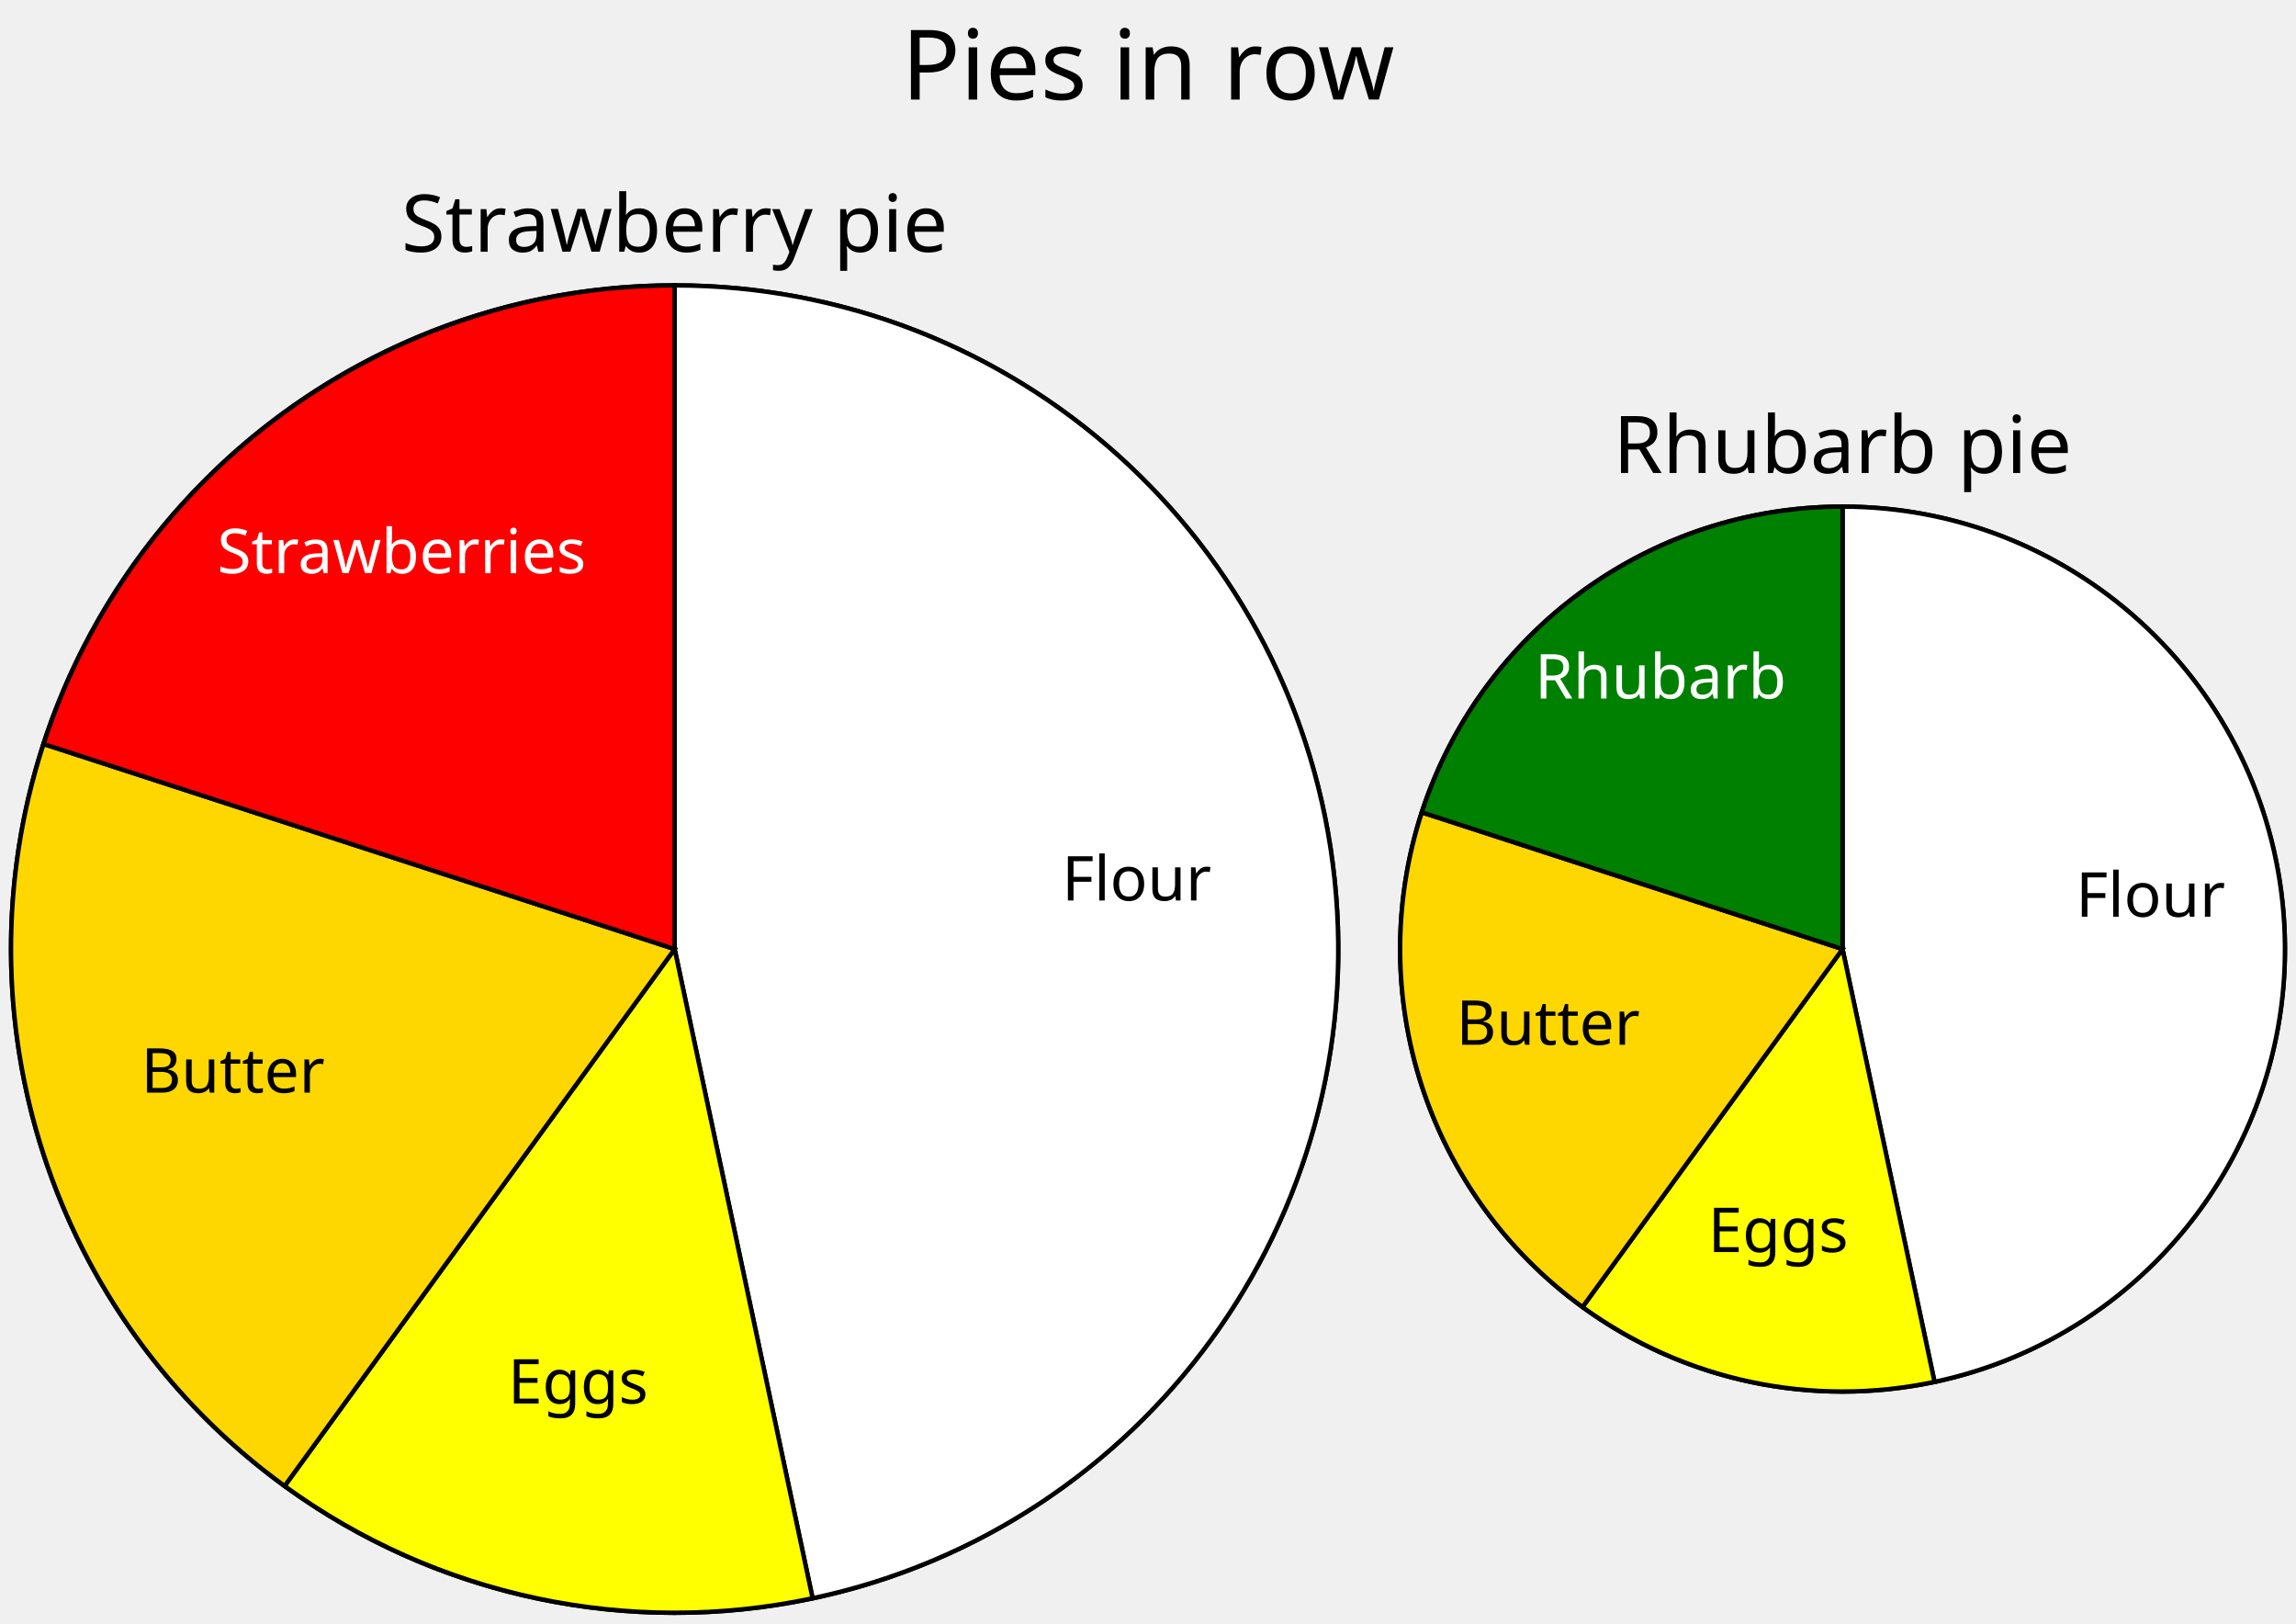
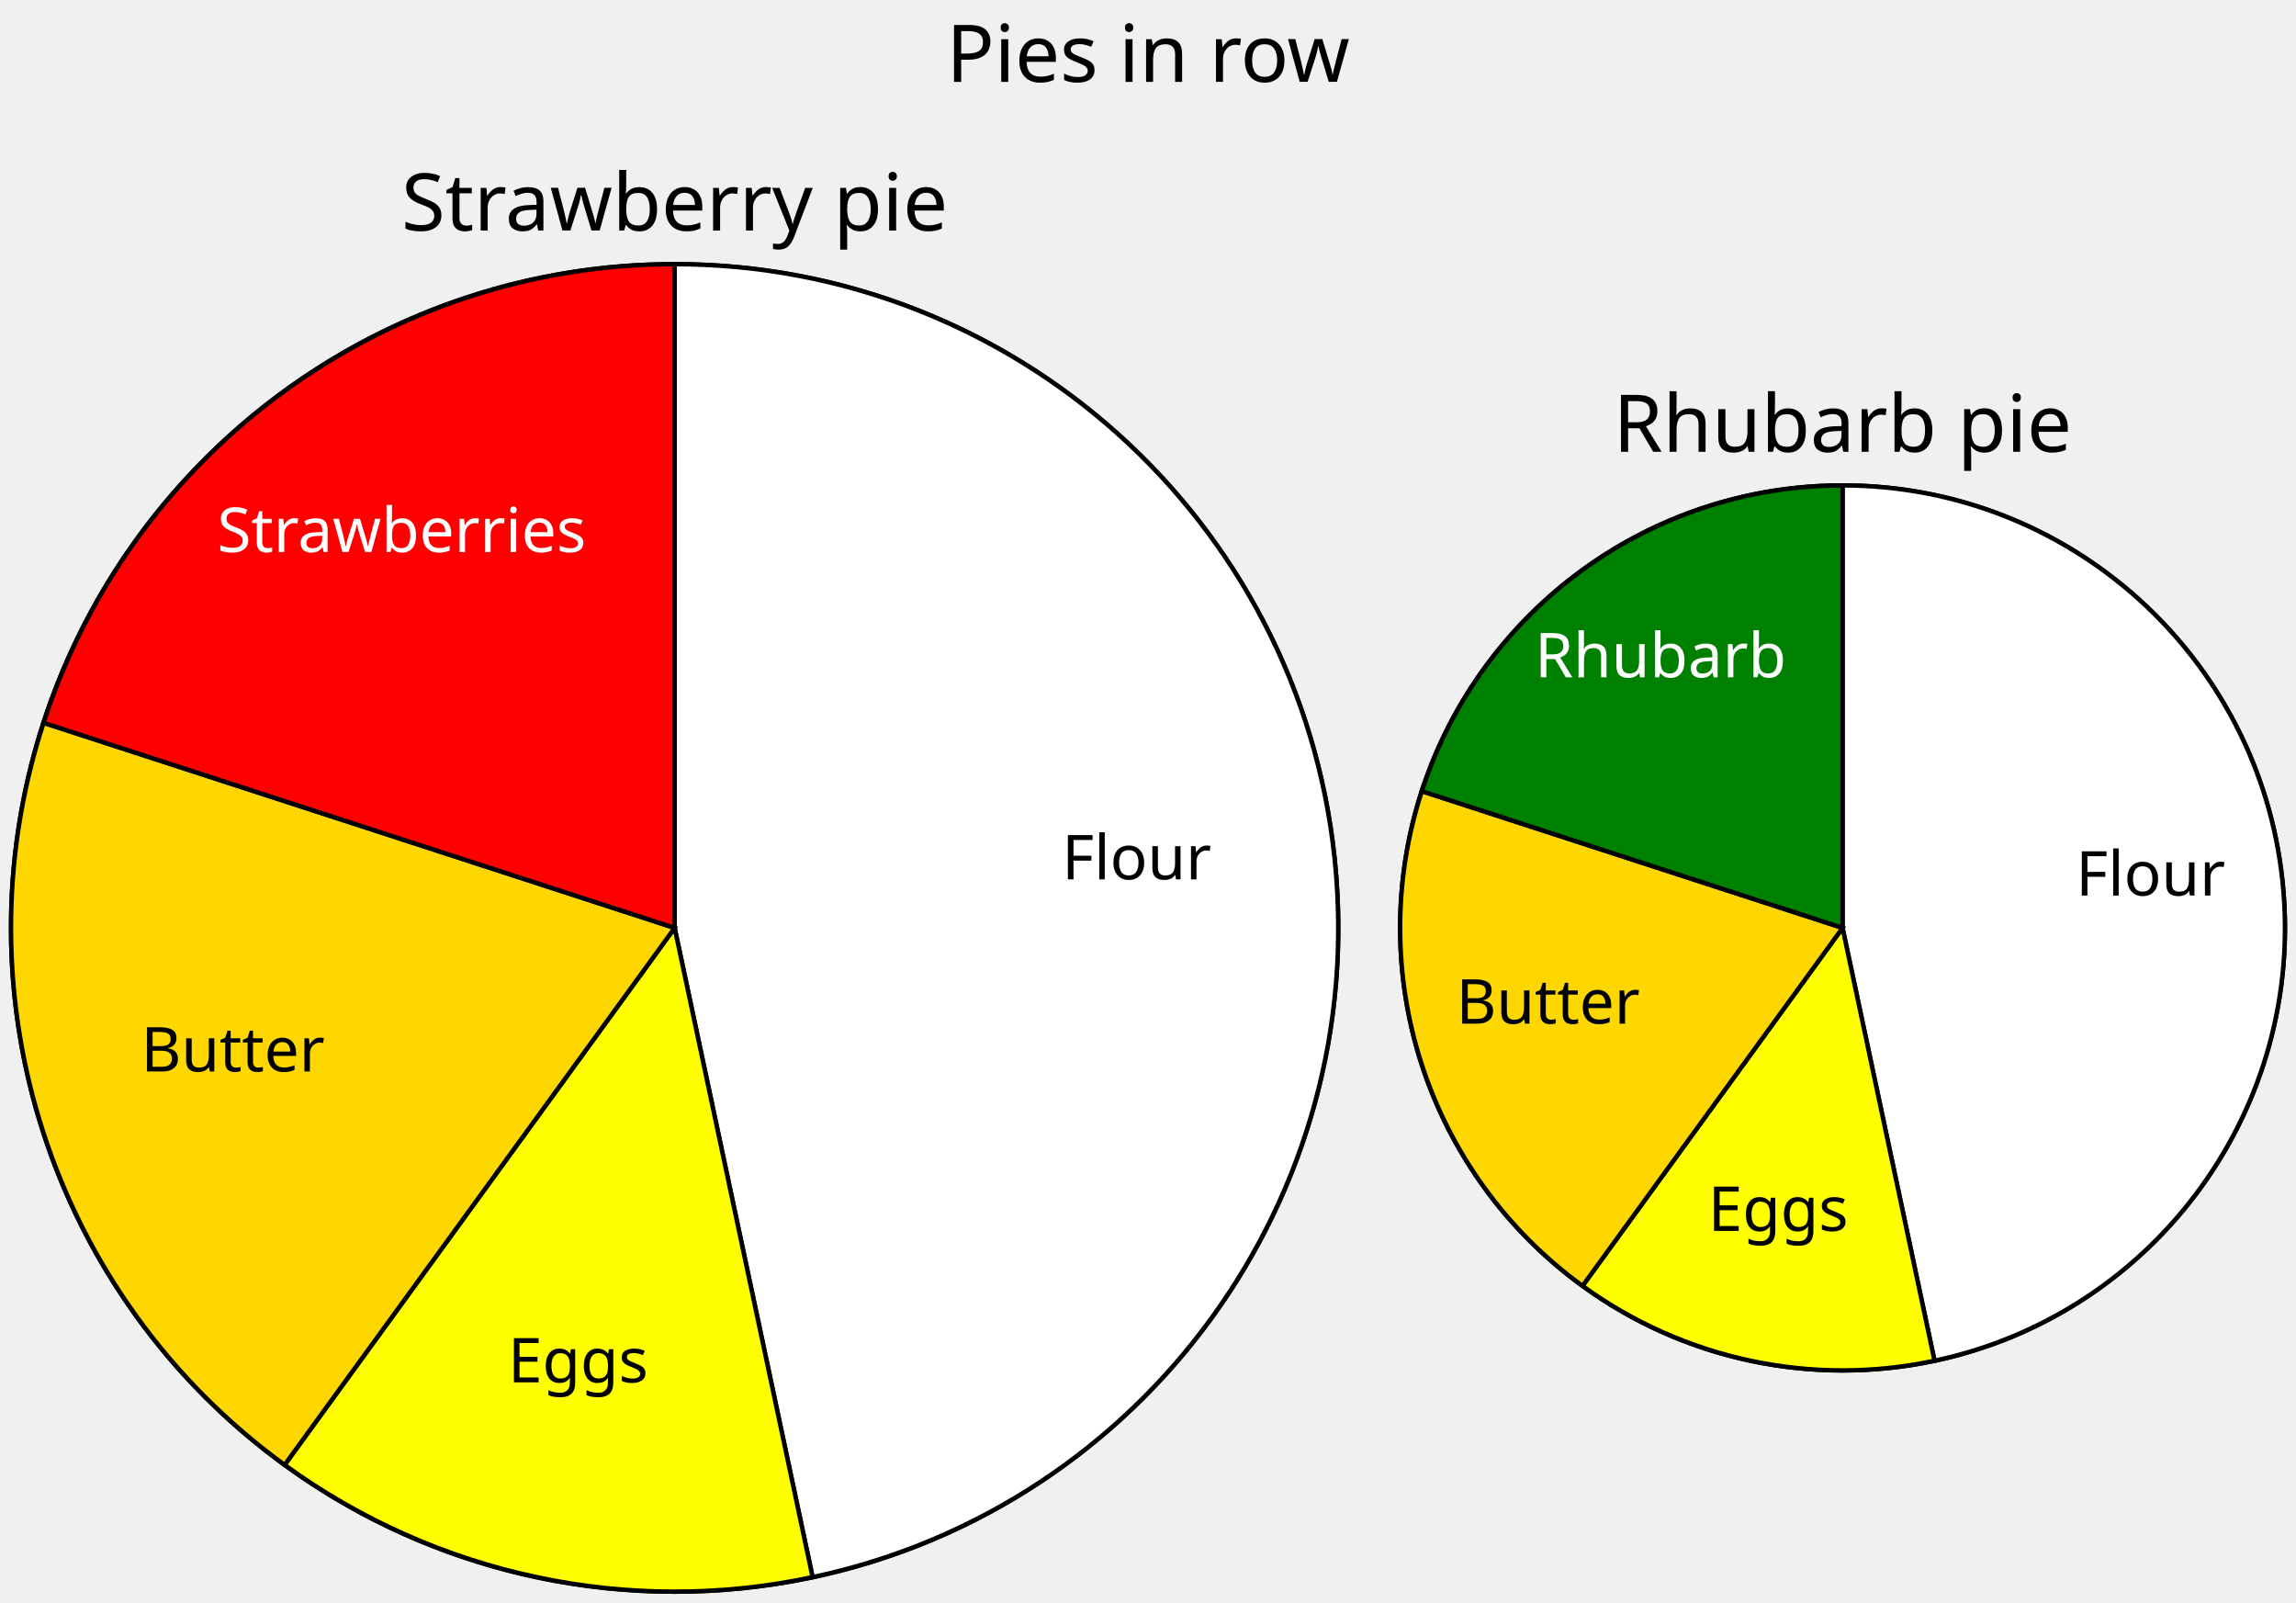
- <svg xmlns="http://www.w3.org/2000/svg" width="519" height="367" viewBox="0 0 519 367" transform="translate(0.5, 0.5)">
+ <svg xmlns="http://www.w3.org/2000/svg" width="519" height="362.2" viewBox="0 0 519 362.2" transform="translate(0.5, 0.5)">
  <g stroke="black" fill="white" font-family="sans-serif" font-size="14">
-     <text x="259" y="22" stroke="none" fill="black" font-size="22" text-anchor="middle">Pies in row</text>
-     <g transform="translate(0, 38.4)">
+     <text x="259" y="18" stroke="none" fill="black" font-size="18" text-anchor="middle">Pies in row</text>
+     <g transform="translate(0, 33.6)">
      <g stroke="black" fill="white" font-family="sans-serif" font-size="14">
        <text x="152" y="18" stroke="none" fill="black" font-size="18" text-anchor="middle">Strawberry pie</text>
        <g transform="translate(152, 175.6)">
          <circle r="150.0" />
          <g stroke="black" stroke-width="1">
            <path d="M 0 0 L 0. -150 A 150 150 0 0 1 31.187 146.722 Z" fill="white" />
            <path d="M 0 0 L 31.187 146.722 A 150 150 0 0 1 -88.168 121.353 Z" fill="yellow" />
            <path d="M 0 0 L -88.168 121.353 A 150 150 0 0 1 -142.659 -46.352 Z" fill="gold" />
            <path d="M 0 0 L -142.659 -46.352 A 150 150 0 0 1 -0. -150 Z" fill="red" />
          </g>
          <g stroke="none" fill="black" text-anchor="middle">
            <text x="104.425" y="-10.976" fill="black">Flour</text>
            <text x="-21.831" y="102.706" fill="black">Eggs</text>
            <text x="-99.861" y="32.447" fill="black">Butter</text>
            <text x="-61.718" y="-84.947" fill="white">Strawberries</text>
          </g>
        </g>
      </g>
    </g>
-     <g transform="translate(314, 88.4)">
+     <g transform="translate(314, 83.6)">
      <g stroke="black" fill="white" font-family="sans-serif" font-size="14">
        <text x="102" y="18" stroke="none" fill="black" font-size="18" text-anchor="middle">Rhubarb pie</text>
        <g transform="translate(102, 125.6)">
          <circle r="100.0" />
          <g stroke="black" stroke-width="1">
            <path d="M 0 0 L 0. -100 A 100 100 0 0 1 20.791 97.815 Z" fill="white" />
            <path d="M 0 0 L 20.791 97.815 A 100 100 0 0 1 -58.779 80.902 Z" fill="yellow" />
            <path d="M 0 0 L -58.779 80.902 A 100 100 0 0 1 -95.106 -30.902 Z" fill="gold" />
            <path d="M 0 0 L -95.106 -30.902 A 100 100 0 0 1 -0. -100 Z" fill="green" />
          </g>
          <g stroke="none" fill="black" text-anchor="middle">
            <text x="69.617" y="-7.317" fill="black">Flour</text>
            <text x="-14.554" y="68.47" fill="black">Eggs</text>
            <text x="-66.574" y="21.631" fill="black">Butter</text>
            <text x="-41.145" y="-56.631" fill="white">Rhubarb</text>
          </g>
        </g>
      </g>
    </g>
  </g>
</svg>
